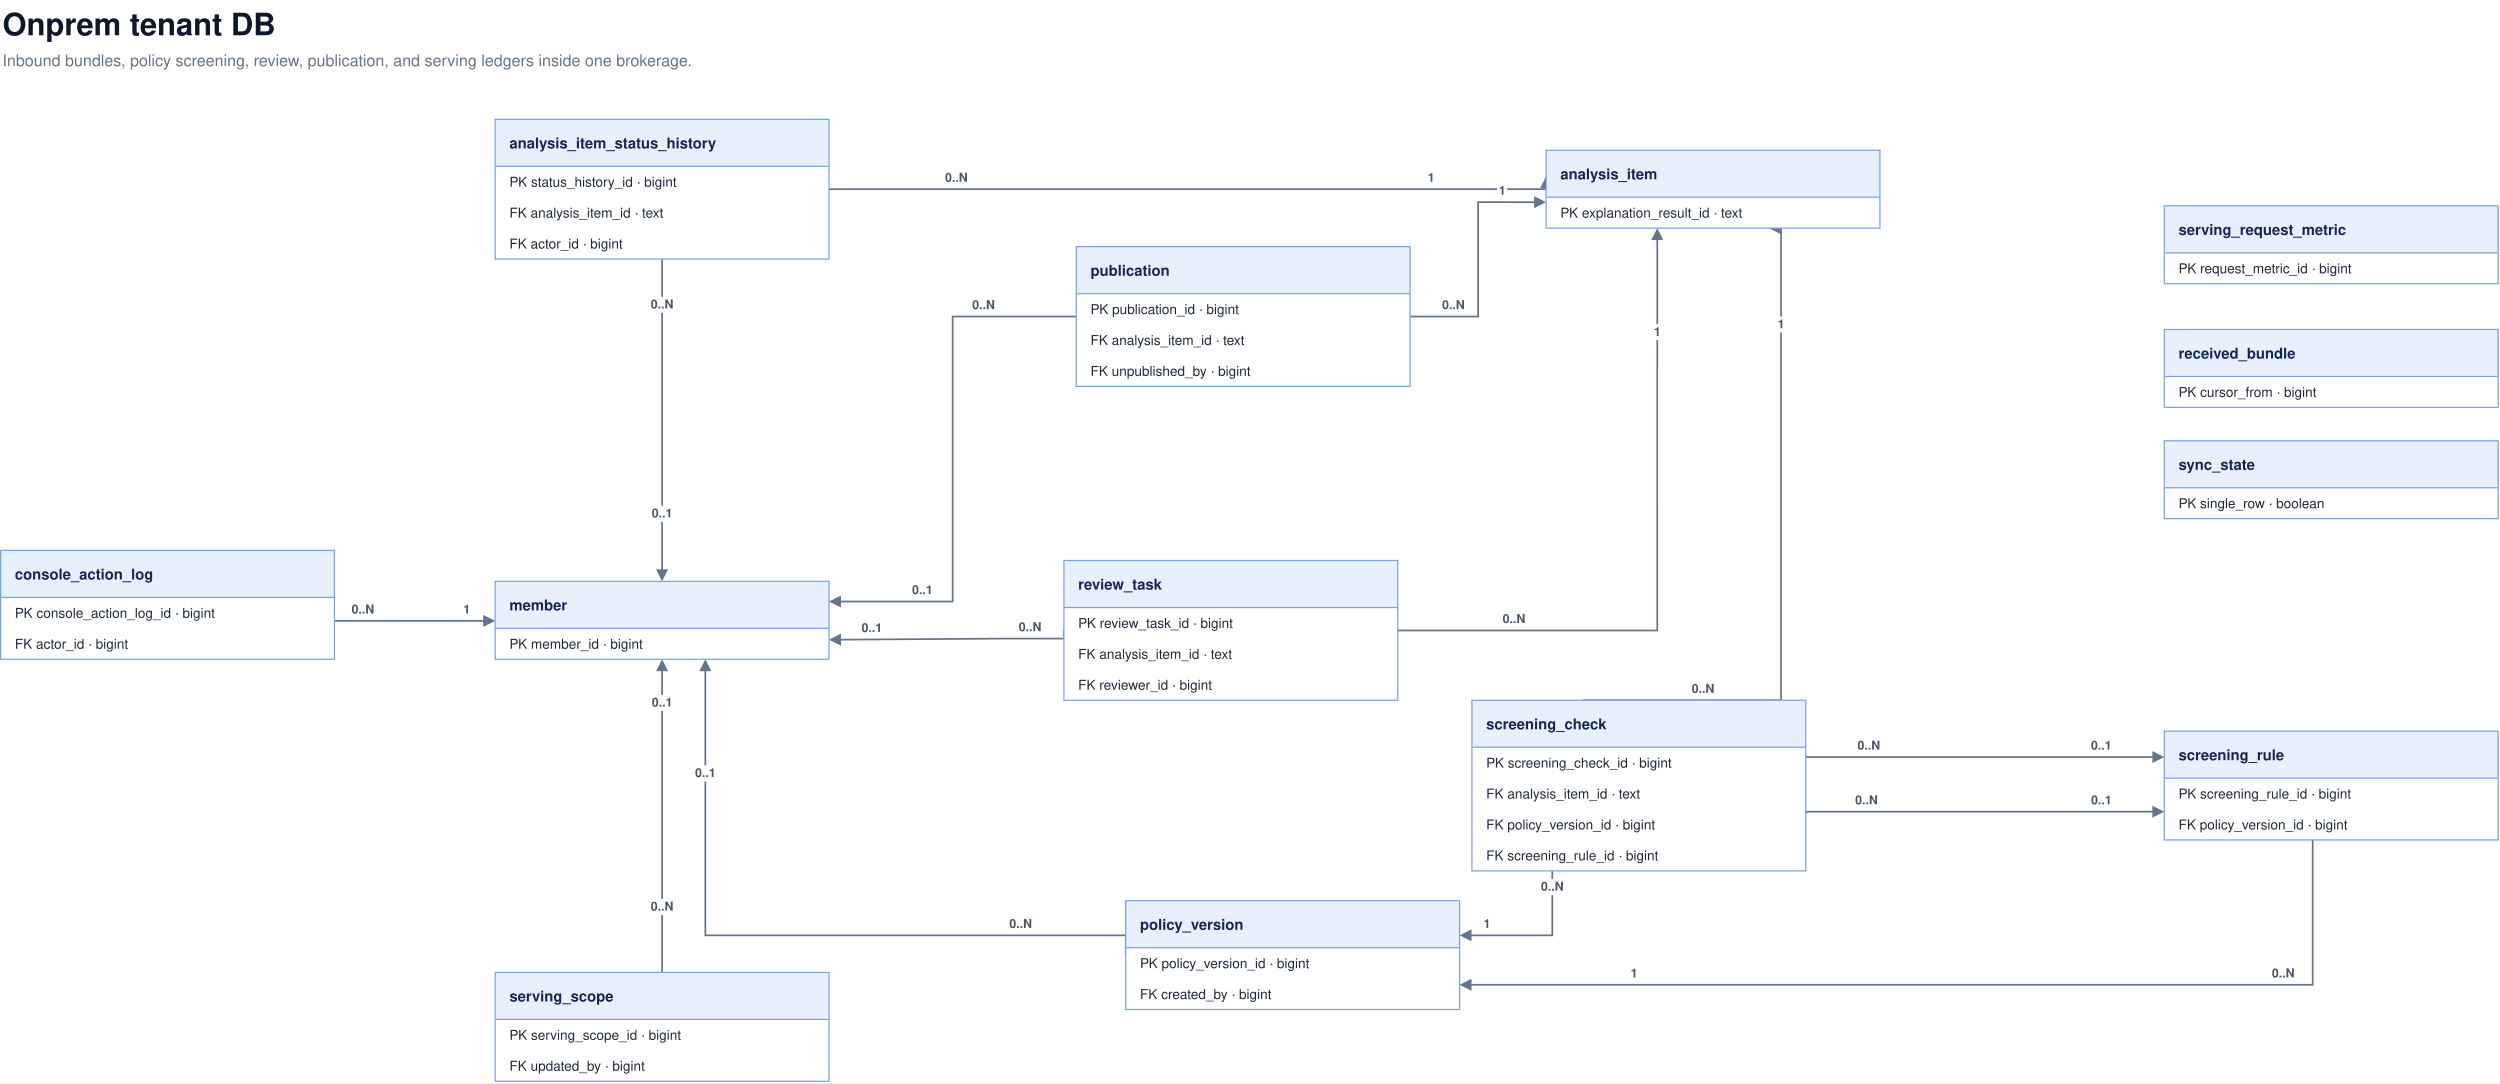
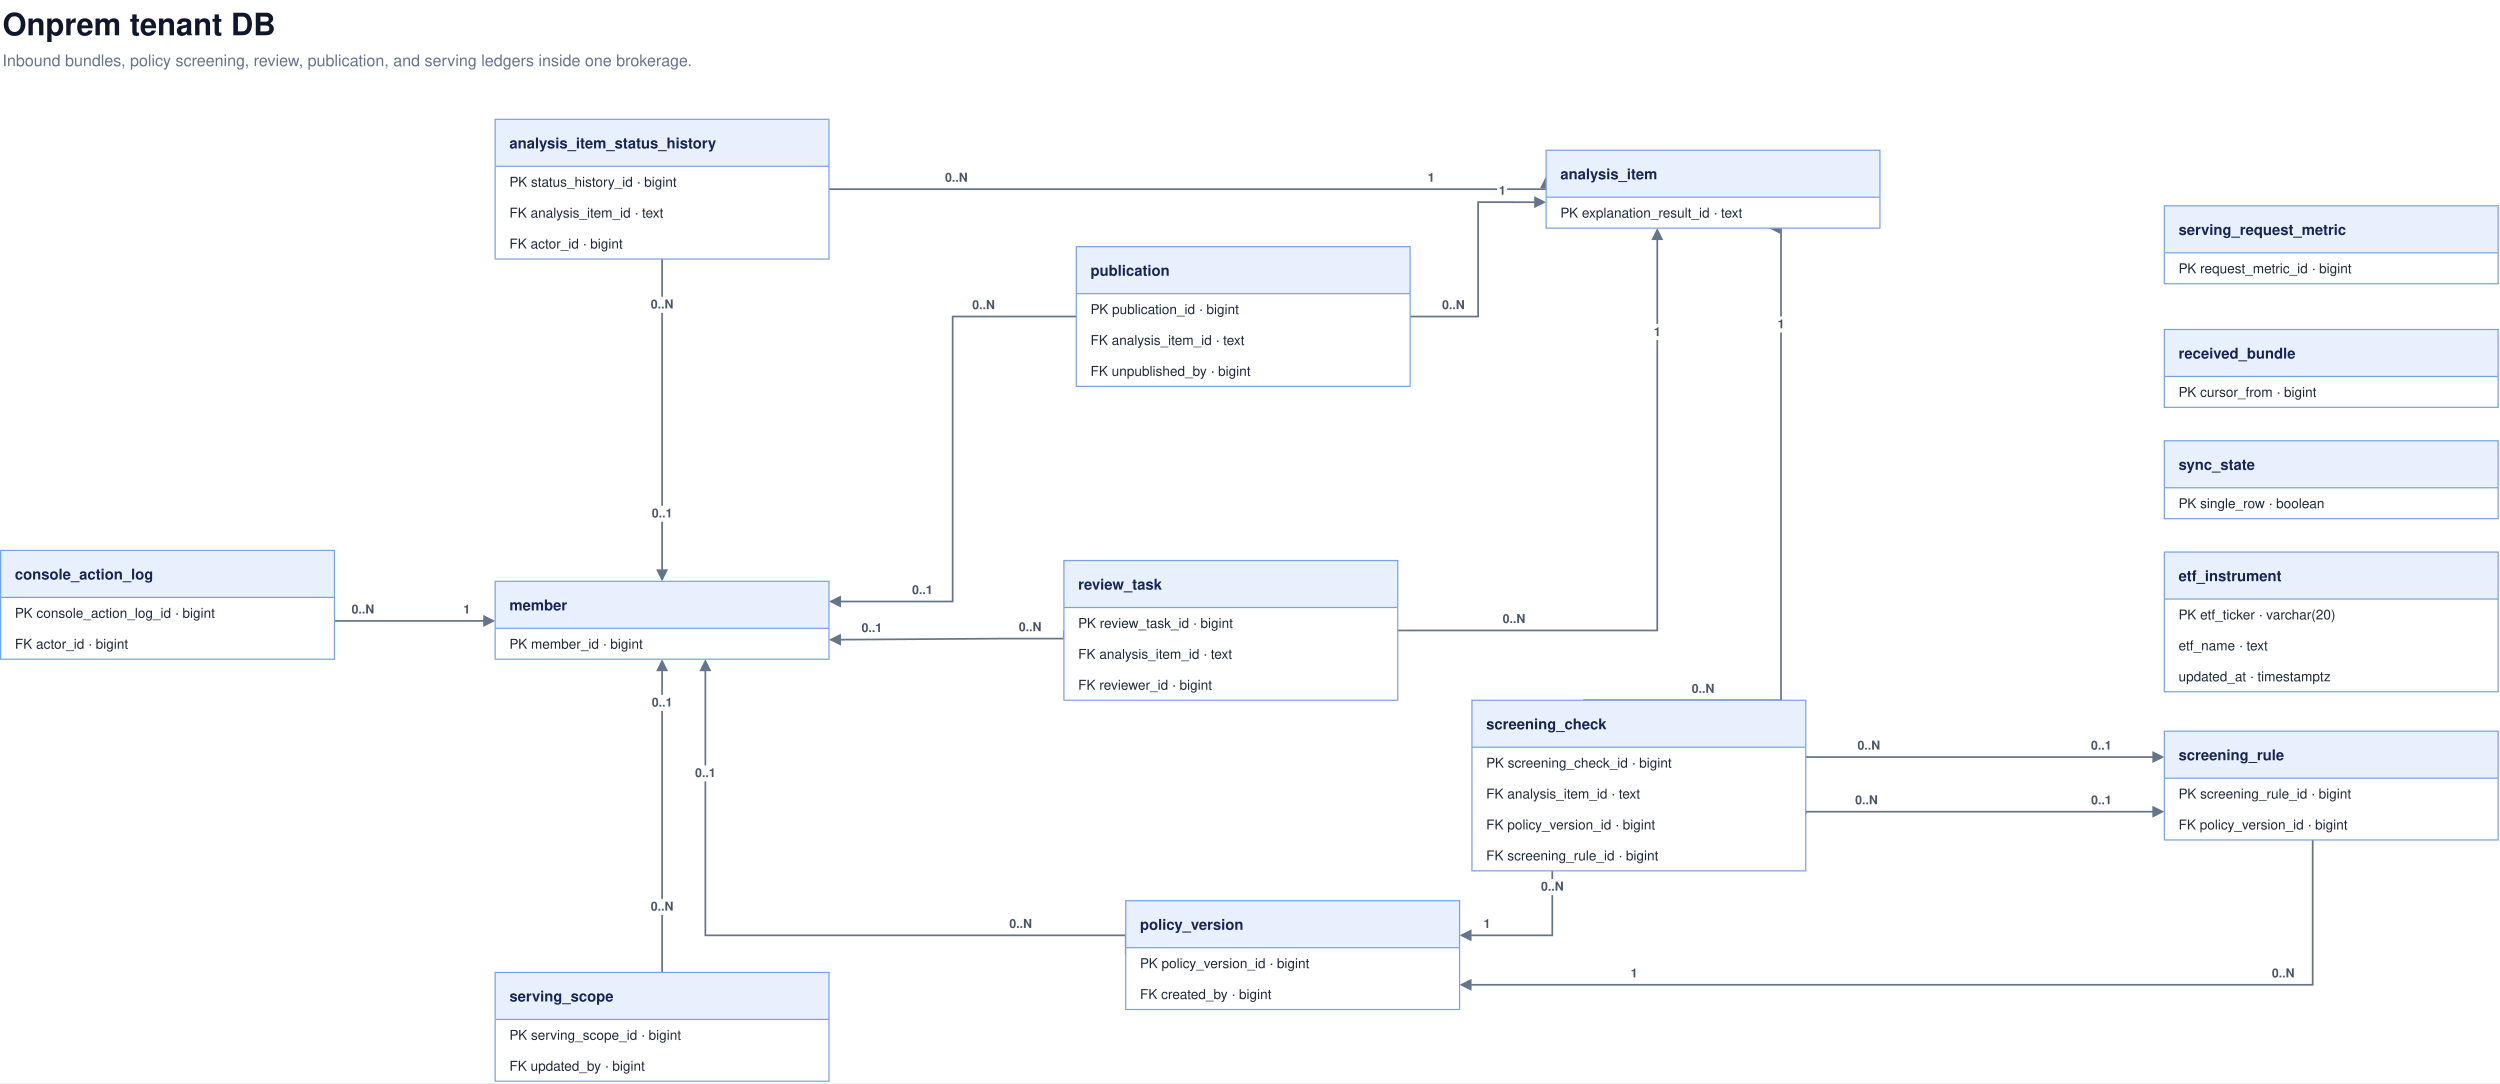
<svg xmlns="http://www.w3.org/2000/svg" style="background-color: #ffffff; color-scheme: light;" version="1.1" width="2022px" height="876px" viewBox="0 0 2022 876">
  <rect width="100%" height="100%" fill="#ffffff" />
  <defs />
  <g>
    <g data-cell-id="0">
      <g data-cell-id="1">
        <g data-cell-id="heading-title">
-           <g transform="translate(0.5,0.5)">
+           <g>
            <rect x="0" y="0" width="900" height="34" fill="none" stroke="none" pointer-events="all" />
          </g>
          <g>
            <g fill="#0f172a" font-family="Helvetica" font-weight="bold" text-anchor="start" font-size="25px" style="fill: rgb(15, 23, 42);">
              <text x="2" y="28.5">Onprem tenant DB</text>
            </g>
          </g>
        </g>
        <g data-cell-id="heading-subtitle">
-           <g transform="translate(0.5,0.5)">
+           <g>
            <rect x="0" y="38" width="900" height="20" fill="none" stroke="none" pointer-events="all" />
          </g>
          <g>
            <g fill="#64748b" font-family="Helvetica" text-anchor="start" font-size="13px" style="fill: rgb(100, 116, 139);">
              <text x="2" y="53.5">Inbound bundles, policy screening, review, publication, and serving ledgers inside one brokerage.</text>
            </g>
          </g>
        </g>
        <g data-cell-id="relation-1">
          <g transform="translate(0.5,0.5)">
            <path d="M 535 209 L 535 460.7" fill="none" stroke="#64748b" stroke-width="1.4" stroke-miterlimit="10" pointer-events="stroke" style="stroke: rgb(100, 116, 139);" />
            <path d="M 535 468.1 L 531.3 460.7 L 538.7 460.7 Z" fill="#64748b" stroke="#64748b" stroke-width="1.4" stroke-miterlimit="10" pointer-events="all" style="fill: rgb(100, 116, 139); stroke: rgb(100, 116, 139);" />
          </g>
          <g data-cell-id="relation-1-child">
            <g>
              <g fill="#475569" font-family="Helvetica" font-weight="bold" text-anchor="middle" font-size="10px" style="fill: rgb(71, 85, 105);">
                <rect fill="#ffffff" stroke="none" x="526" y="240" width="20" height="13" stroke-width="0" style="fill: rgb(255, 255, 255);" />
                <text x="535.5" y="249.5">0..N</text>
              </g>
            </g>
          </g>
          <g data-cell-id="relation-1-parent">
            <g>
              <g fill="#475569" font-family="Helvetica" font-weight="bold" text-anchor="middle" font-size="10px" style="fill: rgb(71, 85, 105);">
                <rect fill="#ffffff" stroke="none" x="527" y="409" width="19" height="13" stroke-width="0" style="fill: rgb(255, 255, 255);" />
                <text x="535.5" y="418.5">0..1</text>
              </g>
            </g>
          </g>
        </g>
        <g data-cell-id="relation-2">
          <g transform="translate(0.5,0.5)">
            <path d="M 670 152.5 L 1250 152.5 L 1250 150.94" fill="none" stroke="#64748b" stroke-width="1.4" stroke-miterlimit="10" pointer-events="stroke" style="stroke: rgb(100, 116, 139);" />
            <path d="M 1250 143.54 L 1253.7 150.94 L 1246.3 150.94 Z" fill="#64748b" stroke="#64748b" stroke-width="1.4" stroke-miterlimit="10" pointer-events="all" style="fill: rgb(100, 116, 139); stroke: rgb(100, 116, 139);" />
          </g>
          <g data-cell-id="relation-2-child">
            <g>
              <g fill="#475569" font-family="Helvetica" font-weight="bold" text-anchor="middle" font-size="10px" style="fill: rgb(71, 85, 105);">
                <rect fill="#ffffff" stroke="none" x="764" y="138" width="20" height="13" stroke-width="0" style="fill: rgb(255, 255, 255);" />
                <text x="773.5" y="147">0..N</text>
              </g>
            </g>
          </g>
          <g data-cell-id="relation-2-parent">
            <g>
              <g fill="#475569" font-family="Helvetica" font-weight="bold" text-anchor="middle" font-size="10px" style="fill: rgb(71, 85, 105);">
                <rect fill="#ffffff" stroke="none" x="1154" y="138" width="8" height="13" stroke-width="0" style="fill: rgb(255, 255, 255);" />
                <text x="1157.5" y="147">1</text>
              </g>
            </g>
          </g>
        </g>
        <g data-cell-id="relation-3">
          <g transform="translate(0.5,0.5)">
            <path d="M 270 501.7 L 300 501.7 L 391.03 501.7" fill="none" stroke="#64748b" stroke-width="1.4" stroke-miterlimit="10" pointer-events="stroke" style="stroke: rgb(100, 116, 139);" />
            <path d="M 398.43 501.7 L 391.03 505.4 L 391.03 498 Z" fill="#64748b" stroke="#64748b" stroke-width="1.4" stroke-miterlimit="10" pointer-events="all" style="fill: rgb(100, 116, 139); stroke: rgb(100, 116, 139);" />
          </g>
          <g data-cell-id="relation-3-child">
            <g>
              <g fill="#475569" font-family="Helvetica" font-weight="bold" text-anchor="middle" font-size="10px" style="fill: rgb(71, 85, 105);">
                <rect fill="#ffffff" stroke="none" x="284" y="487" width="20" height="13" stroke-width="0" style="fill: rgb(255, 255, 255);" />
                <text x="293.5" y="496.2">0..N</text>
              </g>
            </g>
          </g>
          <g data-cell-id="relation-3-parent">
            <g>
              <g fill="#475569" font-family="Helvetica" font-weight="bold" text-anchor="middle" font-size="10px" style="fill: rgb(71, 85, 105);">
                <rect fill="#ffffff" stroke="none" x="374" y="487" width="8" height="13" stroke-width="0" style="fill: rgb(255, 255, 255);" />
                <text x="377.5" y="496.2">1</text>
              </g>
            </g>
          </g>
        </g>
        <g data-cell-id="relation-4">
          <g transform="translate(0.5,0.5)">
            <path d="M 910 772 L 910 756 L 570 756 L 570 541.64" fill="none" stroke="#64748b" stroke-width="1.4" stroke-miterlimit="10" pointer-events="stroke" style="stroke: rgb(100, 116, 139);" />
            <path d="M 570 534.24 L 573.7 541.64 L 566.3 541.64 Z" fill="#64748b" stroke="#64748b" stroke-width="1.4" stroke-miterlimit="10" pointer-events="all" style="fill: rgb(100, 116, 139); stroke: rgb(100, 116, 139);" />
          </g>
          <g data-cell-id="relation-4-child">
            <g>
              <g fill="#475569" font-family="Helvetica" font-weight="bold" text-anchor="middle" font-size="10px" style="fill: rgb(71, 85, 105);">
                <rect fill="#ffffff" stroke="none" x="816" y="741" width="20" height="13" stroke-width="0" style="fill: rgb(255, 255, 255);" />
                <text x="825.5" y="750.5">0..N</text>
              </g>
            </g>
          </g>
          <g data-cell-id="relation-4-parent">
            <g>
              <g fill="#475569" font-family="Helvetica" font-weight="bold" text-anchor="middle" font-size="10px" style="fill: rgb(71, 85, 105);">
                <rect fill="#ffffff" stroke="none" x="562" y="619" width="19" height="13" stroke-width="0" style="fill: rgb(255, 255, 255);" />
                <text x="570.5" y="628.5">0..1</text>
              </g>
            </g>
          </g>
        </g>
        <g data-cell-id="relation-5">
          <g transform="translate(0.5,0.5)">
            <path d="M 1140 255.5 L 1195 255.5 L 1195 163 L 1241.03 163.02" fill="none" stroke="#64748b" stroke-width="1.4" stroke-miterlimit="10" pointer-events="stroke" style="stroke: rgb(100, 116, 139);" />
            <path d="M 1248.43 163.02 L 1241.03 166.72 L 1241.04 159.32 Z" fill="#64748b" stroke="#64748b" stroke-width="1.4" stroke-miterlimit="10" pointer-events="all" style="fill: rgb(100, 116, 139); stroke: rgb(100, 116, 139);" />
          </g>
          <g data-cell-id="relation-5-child">
            <g>
              <g fill="#475569" font-family="Helvetica" font-weight="bold" text-anchor="middle" font-size="10px" style="fill: rgb(71, 85, 105);">
                <rect fill="#ffffff" stroke="none" x="1166" y="241" width="20" height="13" stroke-width="0" style="fill: rgb(255, 255, 255);" />
                <text x="1175.5" y="250">0..N</text>
              </g>
            </g>
          </g>
          <g data-cell-id="relation-5-parent">
            <g>
              <g fill="#475569" font-family="Helvetica" font-weight="bold" text-anchor="middle" font-size="10px" style="fill: rgb(71, 85, 105);">
                <rect fill="#ffffff" stroke="none" x="1211" y="148" width="8" height="13" stroke-width="0" style="fill: rgb(255, 255, 255);" />
                <text x="1215" y="157.51">1</text>
              </g>
            </g>
          </g>
        </g>
        <g data-cell-id="relation-6">
          <g transform="translate(0.5,0.5)">
            <path d="M 870 255.5 L 770 255.5 L 770 486 L 678.97 486" fill="none" stroke="#64748b" stroke-width="1.4" stroke-miterlimit="10" pointer-events="stroke" style="stroke: rgb(100, 116, 139);" />
            <path d="M 671.57 486 L 678.97 482.3 L 678.97 489.7 Z" fill="#64748b" stroke="#64748b" stroke-width="1.4" stroke-miterlimit="10" pointer-events="all" style="fill: rgb(100, 116, 139); stroke: rgb(100, 116, 139);" />
          </g>
          <g data-cell-id="relation-6-child">
            <g>
              <g fill="#475569" font-family="Helvetica" font-weight="bold" text-anchor="middle" font-size="10px" style="fill: rgb(71, 85, 105);">
                <rect fill="#ffffff" stroke="none" x="786" y="241" width="20" height="13" stroke-width="0" style="fill: rgb(255, 255, 255);" />
                <text x="795.5" y="250">0..N</text>
              </g>
            </g>
          </g>
          <g data-cell-id="relation-6-parent">
            <g>
              <g fill="#475569" font-family="Helvetica" font-weight="bold" text-anchor="middle" font-size="10px" style="fill: rgb(71, 85, 105);">
                <rect fill="#ffffff" stroke="none" x="737" y="471" width="19" height="13" stroke-width="0" style="fill: rgb(255, 255, 255);" />
                <text x="746" y="480.5">0..1</text>
              </g>
            </g>
          </g>
        </g>
        <g data-cell-id="relation-7">
          <g transform="translate(0.5,0.5)">
            <path d="M 1130 509.4 L 1339.9 509.4 L 1339.91 192.97" fill="none" stroke="#64748b" stroke-width="1.4" stroke-miterlimit="10" pointer-events="stroke" style="stroke: rgb(100, 116, 139);" />
            <path d="M 1339.91 185.57 L 1343.61 192.97 L 1336.21 192.97 Z" fill="#64748b" stroke="#64748b" stroke-width="1.4" stroke-miterlimit="10" pointer-events="all" style="fill: rgb(100, 116, 139); stroke: rgb(100, 116, 139);" />
          </g>
          <g data-cell-id="relation-7-child">
            <g>
              <g fill="#475569" font-family="Helvetica" font-weight="bold" text-anchor="middle" font-size="10px" style="fill: rgb(71, 85, 105);">
                <rect fill="#ffffff" stroke="none" x="1215" y="494" width="20" height="13" stroke-width="0" style="fill: rgb(255, 255, 255);" />
                <text x="1224.5" y="503.9">0..N</text>
              </g>
            </g>
          </g>
          <g data-cell-id="relation-7-parent">
            <g>
              <g fill="#475569" font-family="Helvetica" font-weight="bold" text-anchor="middle" font-size="10px" style="fill: rgb(71, 85, 105);">
                <rect fill="#ffffff" stroke="none" x="1337" y="262" width="8" height="13" stroke-width="0" style="fill: rgb(255, 255, 255);" />
                <text x="1340.41" y="271.8">1</text>
              </g>
            </g>
          </g>
        </g>
        <g data-cell-id="relation-8">
          <g transform="translate(0.5,0.5)">
            <path d="M 860 509.35 L 860 516 L 810 516 L 678.97 516.86" fill="none" stroke="#64748b" stroke-width="1.4" stroke-miterlimit="10" pointer-events="stroke" style="stroke: rgb(100, 116, 139);" />
            <path d="M 671.57 516.91 L 678.94 513.16 L 678.99 520.56 Z" fill="#64748b" stroke="#64748b" stroke-width="1.4" stroke-miterlimit="10" pointer-events="all" style="fill: rgb(100, 116, 139); stroke: rgb(100, 116, 139);" />
          </g>
          <g data-cell-id="relation-8-child">
            <g>
              <g fill="#475569" font-family="Helvetica" font-weight="bold" text-anchor="middle" font-size="10px" style="fill: rgb(71, 85, 105);">
                <rect fill="#ffffff" stroke="none" x="824" y="501" width="20" height="13" stroke-width="0" style="fill: rgb(255, 255, 255);" />
                <text x="833.15" y="510.5">0..N</text>
              </g>
            </g>
          </g>
          <g data-cell-id="relation-8-parent">
            <g>
              <g fill="#475569" font-family="Helvetica" font-weight="bold" text-anchor="middle" font-size="10px" style="fill: rgb(71, 85, 105);">
                <rect fill="#ffffff" stroke="none" x="696" y="502" width="19" height="13" stroke-width="0" style="fill: rgb(255, 255, 255);" />
                <text x="705.15" y="511.19">0..1</text>
              </g>
            </g>
          </g>
        </g>
        <g data-cell-id="relation-9">
          <g transform="translate(0.5,0.5)">
            <path d="M 1460 611.8 L 1680 611.8 L 1741.03 611.8" fill="none" stroke="#64748b" stroke-width="1.4" stroke-miterlimit="10" pointer-events="stroke" style="stroke: rgb(100, 116, 139);" />
            <path d="M 1748.43 611.8 L 1741.03 615.5 L 1741.03 608.1 Z" fill="#64748b" stroke="#64748b" stroke-width="1.4" stroke-miterlimit="10" pointer-events="all" style="fill: rgb(100, 116, 139); stroke: rgb(100, 116, 139);" />
          </g>
          <g data-cell-id="relation-9-child">
            <g>
              <g fill="#475569" font-family="Helvetica" font-weight="bold" text-anchor="middle" font-size="10px" style="fill: rgb(71, 85, 105);">
                <rect fill="#ffffff" stroke="none" x="1502" y="597" width="20" height="13" stroke-width="0" style="fill: rgb(255, 255, 255);" />
                <text x="1511.5" y="606.3">0..N</text>
              </g>
            </g>
          </g>
          <g data-cell-id="relation-9-parent">
            <g>
              <g fill="#475569" font-family="Helvetica" font-weight="bold" text-anchor="middle" font-size="10px" style="fill: rgb(71, 85, 105);">
                <rect fill="#ffffff" stroke="none" x="1690" y="597" width="19" height="13" stroke-width="0" style="fill: rgb(255, 255, 255);" />
                <text x="1699.5" y="606.3">0..1</text>
              </g>
            </g>
          </g>
        </g>
        <g data-cell-id="relation-10">
          <g transform="translate(0.5,0.5)">
            <path d="M 1279.91 565.85 L 1440 565.9 L 1440 184 L 1439.06 184" fill="none" stroke="#64748b" stroke-width="1.4" stroke-miterlimit="10" pointer-events="stroke" style="stroke: rgb(100, 116, 139);" />
            <path d="M 1431.66 184 L 1439.06 180.3 L 1439.06 187.7 Z" fill="#64748b" stroke="#64748b" stroke-width="1.4" stroke-miterlimit="10" pointer-events="all" style="fill: rgb(100, 116, 139); stroke: rgb(100, 116, 139);" />
          </g>
          <g data-cell-id="relation-10-child">
            <g>
              <g fill="#475569" font-family="Helvetica" font-weight="bold" text-anchor="middle" font-size="10px" style="fill: rgb(71, 85, 105);">
                <rect fill="#ffffff" stroke="none" x="1368" y="551" width="20" height="13" stroke-width="0" style="fill: rgb(255, 255, 255);" />
                <text x="1377.41" y="560.38">0..N</text>
              </g>
            </g>
          </g>
          <g data-cell-id="relation-10-parent">
            <g>
              <g fill="#475569" font-family="Helvetica" font-weight="bold" text-anchor="middle" font-size="10px" style="fill: rgb(71, 85, 105);">
                <rect fill="#ffffff" stroke="none" x="1437" y="256" width="8" height="13" stroke-width="0" style="fill: rgb(255, 255, 255);" />
                <text x="1440.5" y="265.49">1</text>
              </g>
            </g>
          </g>
        </g>
        <g data-cell-id="relation-11">
          <g transform="translate(0.5,0.5)">
            <path d="M 1255 703.85 L 1255 756 L 1188.97 756" fill="none" stroke="#64748b" stroke-width="1.4" stroke-miterlimit="10" pointer-events="stroke" style="stroke: rgb(100, 116, 139);" />
            <path d="M 1181.57 756 L 1188.97 752.3 L 1188.97 759.7 Z" fill="#64748b" stroke="#64748b" stroke-width="1.4" stroke-miterlimit="10" pointer-events="all" style="fill: rgb(100, 116, 139); stroke: rgb(100, 116, 139);" />
          </g>
          <g data-cell-id="relation-11-child">
            <g>
              <g fill="#475569" font-family="Helvetica" font-weight="bold" text-anchor="middle" font-size="10px" style="fill: rgb(71, 85, 105);">
                <rect fill="#ffffff" stroke="none" x="1246" y="711" width="20" height="13" stroke-width="0" style="fill: rgb(255, 255, 255);" />
                <text x="1255.5" y="720.35">0..N</text>
              </g>
            </g>
          </g>
          <g data-cell-id="relation-11-parent">
            <g>
              <g fill="#475569" font-family="Helvetica" font-weight="bold" text-anchor="middle" font-size="10px" style="fill: rgb(71, 85, 105);">
                <rect fill="#ffffff" stroke="none" x="1199" y="741" width="8" height="13" stroke-width="0" style="fill: rgb(255, 255, 255);" />
                <text x="1202.65" y="750.5">1</text>
              </g>
            </g>
          </g>
        </g>
        <g data-cell-id="relation-12">
          <g transform="translate(0.5,0.5)">
            <path d="M 1460 657.9 L 1460 656 L 1741.03 656" fill="none" stroke="#64748b" stroke-width="1.4" stroke-miterlimit="10" pointer-events="stroke" style="stroke: rgb(100, 116, 139);" />
            <path d="M 1748.43 656 L 1741.03 659.7 L 1741.03 652.3 Z" fill="#64748b" stroke="#64748b" stroke-width="1.4" stroke-miterlimit="10" pointer-events="all" style="fill: rgb(100, 116, 139); stroke: rgb(100, 116, 139);" />
          </g>
          <g data-cell-id="relation-12-child">
            <g>
              <g fill="#475569" font-family="Helvetica" font-weight="bold" text-anchor="middle" font-size="10px" style="fill: rgb(71, 85, 105);">
                <rect fill="#ffffff" stroke="none" x="1500" y="641" width="20" height="13" stroke-width="0" style="fill: rgb(255, 255, 255);" />
                <text x="1509.6" y="650.5">0..N</text>
              </g>
            </g>
          </g>
          <g data-cell-id="relation-12-parent">
            <g>
              <g fill="#475569" font-family="Helvetica" font-weight="bold" text-anchor="middle" font-size="10px" style="fill: rgb(71, 85, 105);">
                <rect fill="#ffffff" stroke="none" x="1691" y="641" width="19" height="13" stroke-width="0" style="fill: rgb(255, 255, 255);" />
                <text x="1699.6" y="650.5">0..1</text>
              </g>
            </g>
          </g>
        </g>
        <g data-cell-id="relation-13">
          <g transform="translate(0.5,0.5)">
            <path d="M 1870 678.85 L 1870 796 L 1188.97 796" fill="none" stroke="#64748b" stroke-width="1.4" stroke-miterlimit="10" pointer-events="stroke" style="stroke: rgb(100, 116, 139);" />
            <path d="M 1181.57 796 L 1188.97 792.3 L 1188.97 799.7 Z" fill="#64748b" stroke="#64748b" stroke-width="1.4" stroke-miterlimit="10" pointer-events="all" style="fill: rgb(100, 116, 139); stroke: rgb(100, 116, 139);" />
          </g>
          <g data-cell-id="relation-13-child">
            <g>
              <g fill="#475569" font-family="Helvetica" font-weight="bold" text-anchor="middle" font-size="10px" style="fill: rgb(71, 85, 105);">
                <rect fill="#ffffff" stroke="none" x="1837" y="781" width="20" height="13" stroke-width="0" style="fill: rgb(255, 255, 255);" />
                <text x="1846.65" y="790.5">0..N</text>
              </g>
            </g>
          </g>
          <g data-cell-id="relation-13-parent">
            <g>
              <g fill="#475569" font-family="Helvetica" font-weight="bold" text-anchor="middle" font-size="10px" style="fill: rgb(71, 85, 105);">
                <rect fill="#ffffff" stroke="none" x="1318" y="781" width="8" height="13" stroke-width="0" style="fill: rgb(255, 255, 255);" />
                <text x="1321.65" y="790.5">1</text>
              </g>
            </g>
          </g>
        </g>
        <g data-cell-id="relation-14">
          <g transform="translate(0.5,0.5)">
            <path d="M 535 786 L 535 541.64" fill="none" stroke="#64748b" stroke-width="1.4" stroke-miterlimit="10" pointer-events="stroke" style="stroke: rgb(100, 116, 139);" />
            <path d="M 535 534.24 L 538.7 541.64 L 531.3 541.64 Z" fill="#64748b" stroke="#64748b" stroke-width="1.4" stroke-miterlimit="10" pointer-events="all" style="fill: rgb(100, 116, 139); stroke: rgb(100, 116, 139);" />
          </g>
          <g data-cell-id="relation-14-child">
            <g>
              <g fill="#475569" font-family="Helvetica" font-weight="bold" text-anchor="middle" font-size="10px" style="fill: rgb(71, 85, 105);">
                <rect fill="#ffffff" stroke="none" x="526" y="727" width="20" height="13" stroke-width="0" style="fill: rgb(255, 255, 255);" />
                <text x="535.5" y="736.5">0..N</text>
              </g>
            </g>
          </g>
          <g data-cell-id="relation-14-parent">
            <g>
              <g fill="#475569" font-family="Helvetica" font-weight="bold" text-anchor="middle" font-size="10px" style="fill: rgb(71, 85, 105);">
                <rect fill="#ffffff" stroke="none" x="527" y="562" width="19" height="13" stroke-width="0" style="fill: rgb(255, 255, 255);" />
                <text x="535.5" y="571.5">0..1</text>
              </g>
            </g>
          </g>
        </g>
        <g data-cell-id="table-1">
          <g transform="translate(0.5,0.5)">
            <path d="M 1250 159 L 1250 121 L 1520 121 L 1520 159" fill="#e8f0fe" stroke="#7aa2e3" stroke-miterlimit="10" pointer-events="all" style="fill: rgb(232, 240, 254); stroke: rgb(122, 162, 227);" />
            <path d="M 1250 159 L 1250 184 L 1520 184 L 1520 159" fill="#ffffff" stroke="#7aa2e3" stroke-miterlimit="10" pointer-events="all" style="fill: rgb(255, 255, 255); stroke: rgb(122, 162, 227);" />
            <path d="M 1250 159 L 1520 159" fill="none" stroke="#7aa2e3" stroke-miterlimit="10" pointer-events="all" style="stroke: rgb(122, 162, 227);" />
          </g>
          <g>
            <g fill="#172554" font-family="Helvetica" font-weight="bold" text-anchor="start" font-size="12px" style="fill: rgb(23, 37, 84);">
              <text x="1262" y="145">analysis_item</text>
            </g>
          </g>
          <g data-cell-id="table-1-row-0">
-             <g transform="translate(0.5,0.5)">
+             <g>
              <rect x="1250" y="159" width="270" height="25" fill="none" stroke="none" pointer-events="all" />
            </g>
            <g>
              <g fill="#1e293b" font-family="Helvetica" text-anchor="start" font-size="11px" style="fill: rgb(30, 41, 59);">
                <text x="1262" y="176">PK  explanation_result_id  ·  text</text>
              </g>
            </g>
          </g>
        </g>
        <g data-cell-id="table-2">
          <g transform="translate(0.5,0.5)">
            <path d="M 400 134 L 400 96 L 670 96 L 670 134" fill="#e8f0fe" stroke="#7aa2e3" stroke-miterlimit="10" pointer-events="all" style="fill: rgb(232, 240, 254); stroke: rgb(122, 162, 227);" />
            <path d="M 400 134 L 400 209 L 670 209 L 670 134" fill="#ffffff" stroke="#7aa2e3" stroke-miterlimit="10" pointer-events="all" style="fill: rgb(255, 255, 255); stroke: rgb(122, 162, 227);" />
            <path d="M 400 134 L 670 134" fill="none" stroke="#7aa2e3" stroke-miterlimit="10" pointer-events="all" style="stroke: rgb(122, 162, 227);" />
          </g>
          <g>
            <g fill="#172554" font-family="Helvetica" font-weight="bold" text-anchor="start" font-size="12px" style="fill: rgb(23, 37, 84);">
              <text x="412" y="120">analysis_item_status_history</text>
            </g>
          </g>
          <g data-cell-id="table-2-row-0">
-             <g transform="translate(0.5,0.5)">
+             <g>
              <rect x="400" y="134" width="270" height="25" fill="none" stroke="none" pointer-events="all" />
            </g>
            <g>
              <g fill="#1e293b" font-family="Helvetica" text-anchor="start" font-size="11px" style="fill: rgb(30, 41, 59);">
                <text x="412" y="151">PK  status_history_id  ·  bigint</text>
              </g>
            </g>
          </g>
          <g data-cell-id="table-2-row-1">
-             <g transform="translate(0.5,0.5)">
+             <g>
              <rect x="400" y="159" width="270" height="25" fill="none" stroke="none" pointer-events="all" />
            </g>
            <g>
              <g fill="#1e293b" font-family="Helvetica" text-anchor="start" font-size="11px" style="fill: rgb(30, 41, 59);">
                <text x="412" y="176">FK  analysis_item_id  ·  text</text>
              </g>
            </g>
          </g>
          <g data-cell-id="table-2-row-2">
-             <g transform="translate(0.5,0.5)">
+             <g>
              <rect x="400" y="184" width="270" height="25" fill="none" stroke="none" pointer-events="all" />
            </g>
            <g>
              <g fill="#1e293b" font-family="Helvetica" text-anchor="start" font-size="11px" style="fill: rgb(30, 41, 59);">
                <text x="412" y="201">FK  actor_id  ·  bigint</text>
              </g>
            </g>
          </g>
        </g>
        <g data-cell-id="table-3">
          <g transform="translate(0.5,0.5)">
            <path d="M 0 482.67 L 0 444.67 L 270 444.67 L 270 482.67" fill="#e8f0fe" stroke="#7aa2e3" stroke-miterlimit="10" pointer-events="all" style="fill: rgb(232, 240, 254); stroke: rgb(122, 162, 227);" />
            <path d="M 0 482.67 L 0 532.67 L 270 532.67 L 270 482.67" fill="#ffffff" stroke="#7aa2e3" stroke-miterlimit="10" pointer-events="all" style="fill: rgb(255, 255, 255); stroke: rgb(122, 162, 227);" />
            <path d="M 0 482.67 L 270 482.67" fill="none" stroke="#7aa2e3" stroke-miterlimit="10" pointer-events="all" style="stroke: rgb(122, 162, 227);" />
          </g>
          <g>
            <g fill="#172554" font-family="Helvetica" font-weight="bold" text-anchor="start" font-size="12px" style="fill: rgb(23, 37, 84);">
              <text x="12" y="468.67">console_action_log</text>
            </g>
          </g>
          <g data-cell-id="table-3-row-0">
-             <g transform="translate(0.5,0.5)">
+             <g>
              <rect x="0" y="482.67" width="270" height="25" fill="none" stroke="none" pointer-events="all" />
            </g>
            <g>
              <g fill="#1e293b" font-family="Helvetica" text-anchor="start" font-size="11px" style="fill: rgb(30, 41, 59);">
                <text x="12" y="499.67">PK  console_action_log_id  ·  bigint</text>
              </g>
            </g>
          </g>
          <g data-cell-id="table-3-row-1">
-             <g transform="translate(0.5,0.5)">
+             <g>
              <rect x="0" y="507.67" width="270" height="25" fill="none" stroke="none" pointer-events="all" />
            </g>
            <g>
              <g fill="#1e293b" font-family="Helvetica" text-anchor="start" font-size="11px" style="fill: rgb(30, 41, 59);">
                <text x="12" y="524.67">FK  actor_id  ·  bigint</text>
              </g>
            </g>
          </g>
        </g>
        <g data-cell-id="table-4">
          <g transform="translate(0.5,0.5)">
            <path d="M 400 507.67 L 400 469.67 L 670 469.67 L 670 507.67" fill="#e8f0fe" stroke="#7aa2e3" stroke-miterlimit="10" pointer-events="all" style="fill: rgb(232, 240, 254); stroke: rgb(122, 162, 227);" />
            <path d="M 400 507.67 L 400 532.67 L 670 532.67 L 670 507.67" fill="#ffffff" stroke="#7aa2e3" stroke-miterlimit="10" pointer-events="all" style="fill: rgb(255, 255, 255); stroke: rgb(122, 162, 227);" />
            <path d="M 400 507.67 L 670 507.67" fill="none" stroke="#7aa2e3" stroke-miterlimit="10" pointer-events="all" style="stroke: rgb(122, 162, 227);" />
          </g>
          <g>
            <g fill="#172554" font-family="Helvetica" font-weight="bold" text-anchor="start" font-size="12px" style="fill: rgb(23, 37, 84);">
              <text x="412" y="493.67">member</text>
            </g>
          </g>
          <g data-cell-id="table-4-row-0">
-             <g transform="translate(0.5,0.5)">
+             <g>
              <rect x="400" y="507.67" width="270" height="25" fill="none" stroke="none" pointer-events="all" />
            </g>
            <g>
              <g fill="#1e293b" font-family="Helvetica" text-anchor="start" font-size="11px" style="fill: rgb(30, 41, 59);">
                <text x="412" y="524.67">PK  member_id  ·  bigint</text>
              </g>
            </g>
          </g>
        </g>
        <g data-cell-id="table-5">
          <g transform="translate(0.5,0.5)">
            <path d="M 910 766 L 910 728 L 1180 728 L 1180 766" fill="#e8f0fe" stroke="#7aa2e3" stroke-miterlimit="10" pointer-events="all" style="fill: rgb(232, 240, 254); stroke: rgb(122, 162, 227);" />
            <path d="M 910 766 L 910 816 L 1180 816 L 1180 766" fill="#ffffff" stroke="#7aa2e3" stroke-miterlimit="10" pointer-events="all" style="fill: rgb(255, 255, 255); stroke: rgb(122, 162, 227);" />
            <path d="M 910 766 L 1180 766" fill="none" stroke="#7aa2e3" stroke-miterlimit="10" pointer-events="all" style="stroke: rgb(122, 162, 227);" />
          </g>
          <g>
            <g fill="#172554" font-family="Helvetica" font-weight="bold" text-anchor="start" font-size="12px" style="fill: rgb(23, 37, 84);">
              <text x="922" y="752">policy_version</text>
            </g>
          </g>
          <g data-cell-id="table-5-row-0">
-             <g transform="translate(0.5,0.5)">
+             <g>
              <rect x="910" y="766" width="270" height="25" fill="none" stroke="none" pointer-events="all" />
            </g>
            <g>
              <g fill="#1e293b" font-family="Helvetica" text-anchor="start" font-size="11px" style="fill: rgb(30, 41, 59);">
                <text x="922" y="783">PK  policy_version_id  ·  bigint</text>
              </g>
            </g>
          </g>
          <g data-cell-id="table-5-row-1">
-             <g transform="translate(0.5,0.5)">
+             <g>
              <rect x="910" y="791" width="270" height="25" fill="none" stroke="none" pointer-events="all" />
            </g>
            <g>
              <g fill="#1e293b" font-family="Helvetica" text-anchor="start" font-size="11px" style="fill: rgb(30, 41, 59);">
                <text x="922" y="808">FK  created_by  ·  bigint</text>
              </g>
            </g>
          </g>
        </g>
        <g data-cell-id="table-6">
          <g transform="translate(0.5,0.5)">
            <path d="M 870 237 L 870 199 L 1140 199 L 1140 237" fill="#e8f0fe" stroke="#7aa2e3" stroke-miterlimit="10" pointer-events="all" style="fill: rgb(232, 240, 254); stroke: rgb(122, 162, 227);" />
            <path d="M 870 237 L 870 312 L 1140 312 L 1140 237" fill="#ffffff" stroke="#7aa2e3" stroke-miterlimit="10" pointer-events="all" style="fill: rgb(255, 255, 255); stroke: rgb(122, 162, 227);" />
            <path d="M 870 237 L 1140 237" fill="none" stroke="#7aa2e3" stroke-miterlimit="10" pointer-events="all" style="stroke: rgb(122, 162, 227);" />
          </g>
          <g>
            <g fill="#172554" font-family="Helvetica" font-weight="bold" text-anchor="start" font-size="12px" style="fill: rgb(23, 37, 84);">
              <text x="882" y="223">publication</text>
            </g>
          </g>
          <g data-cell-id="table-6-row-0">
-             <g transform="translate(0.5,0.5)">
+             <g>
              <rect x="870" y="237" width="270" height="25" fill="none" stroke="none" pointer-events="all" />
            </g>
            <g>
              <g fill="#1e293b" font-family="Helvetica" text-anchor="start" font-size="11px" style="fill: rgb(30, 41, 59);">
                <text x="882" y="254">PK  publication_id  ·  bigint</text>
              </g>
            </g>
          </g>
          <g data-cell-id="table-6-row-1">
-             <g transform="translate(0.5,0.5)">
+             <g>
              <rect x="870" y="262" width="270" height="25" fill="none" stroke="none" pointer-events="all" />
            </g>
            <g>
              <g fill="#1e293b" font-family="Helvetica" text-anchor="start" font-size="11px" style="fill: rgb(30, 41, 59);">
                <text x="882" y="279">FK  analysis_item_id  ·  text</text>
              </g>
            </g>
          </g>
          <g data-cell-id="table-6-row-2">
-             <g transform="translate(0.5,0.5)">
+             <g>
              <rect x="870" y="287" width="270" height="25" fill="none" stroke="none" pointer-events="all" />
            </g>
            <g>
              <g fill="#1e293b" font-family="Helvetica" text-anchor="start" font-size="11px" style="fill: rgb(30, 41, 59);">
                <text x="882" y="304">FK  unpublished_by  ·  bigint</text>
              </g>
            </g>
          </g>
        </g>
        <g data-cell-id="table-7">
          <g transform="translate(0.5,0.5)">
            <path d="M 1750 304 L 1750 266 L 2020 266 L 2020 304" fill="#e8f0fe" stroke="#7aa2e3" stroke-miterlimit="10" pointer-events="all" style="fill: rgb(232, 240, 254); stroke: rgb(122, 162, 227);" />
            <path d="M 1750 304 L 1750 329 L 2020 329 L 2020 304" fill="#ffffff" stroke="#7aa2e3" stroke-miterlimit="10" pointer-events="all" style="fill: rgb(255, 255, 255); stroke: rgb(122, 162, 227);" />
            <path d="M 1750 304 L 2020 304" fill="none" stroke="#7aa2e3" stroke-miterlimit="10" pointer-events="all" style="stroke: rgb(122, 162, 227);" />
          </g>
          <g>
            <g fill="#172554" font-family="Helvetica" font-weight="bold" text-anchor="start" font-size="12px" style="fill: rgb(23, 37, 84);">
              <text x="1762" y="290">received_bundle</text>
            </g>
          </g>
          <g data-cell-id="table-7-row-0">
-             <g transform="translate(0.5,0.5)">
+             <g>
              <rect x="1750" y="304" width="270" height="25" fill="none" stroke="none" pointer-events="all" />
            </g>
            <g>
              <g fill="#1e293b" font-family="Helvetica" text-anchor="start" font-size="11px" style="fill: rgb(30, 41, 59);">
                <text x="1762" y="321">PK  cursor_from  ·  bigint</text>
              </g>
            </g>
          </g>
        </g>
        <g data-cell-id="table-8">
          <g transform="translate(0.5,0.5)">
            <path d="M 860 490.85 L 860 452.85 L 1130 452.85 L 1130 490.85" fill="#e8f0fe" stroke="#7aa2e3" stroke-miterlimit="10" pointer-events="all" style="fill: rgb(232, 240, 254); stroke: rgb(122, 162, 227);" />
            <path d="M 860 490.85 L 860 565.85 L 1130 565.85 L 1130 490.85" fill="#ffffff" stroke="#7aa2e3" stroke-miterlimit="10" pointer-events="all" style="fill: rgb(255, 255, 255); stroke: rgb(122, 162, 227);" />
            <path d="M 860 490.85 L 1130 490.85" fill="none" stroke="#7aa2e3" stroke-miterlimit="10" pointer-events="all" style="stroke: rgb(122, 162, 227);" />
          </g>
          <g>
            <g fill="#172554" font-family="Helvetica" font-weight="bold" text-anchor="start" font-size="12px" style="fill: rgb(23, 37, 84);">
              <text x="872" y="476.85">review_task</text>
            </g>
          </g>
          <g data-cell-id="table-8-row-0">
-             <g transform="translate(0.5,0.5)">
+             <g>
              <rect x="860" y="490.85" width="270" height="25" fill="none" stroke="none" pointer-events="all" />
            </g>
            <g>
              <g fill="#1e293b" font-family="Helvetica" text-anchor="start" font-size="11px" style="fill: rgb(30, 41, 59);">
                <text x="872" y="507.85">PK  review_task_id  ·  bigint</text>
              </g>
            </g>
          </g>
          <g data-cell-id="table-8-row-1">
-             <g transform="translate(0.5,0.5)">
+             <g>
              <rect x="860" y="515.85" width="270" height="25" fill="none" stroke="none" pointer-events="all" />
            </g>
            <g>
              <g fill="#1e293b" font-family="Helvetica" text-anchor="start" font-size="11px" style="fill: rgb(30, 41, 59);">
                <text x="872" y="532.85">FK  analysis_item_id  ·  text</text>
              </g>
            </g>
          </g>
          <g data-cell-id="table-8-row-2">
-             <g transform="translate(0.5,0.5)">
+             <g>
              <rect x="860" y="540.85" width="270" height="25" fill="none" stroke="none" pointer-events="all" />
            </g>
            <g>
              <g fill="#1e293b" font-family="Helvetica" text-anchor="start" font-size="11px" style="fill: rgb(30, 41, 59);">
                <text x="872" y="557.85">FK  reviewer_id  ·  bigint</text>
              </g>
            </g>
          </g>
        </g>
        <g data-cell-id="table-9">
          <g transform="translate(0.5,0.5)">
            <path d="M 1190 603.85 L 1190 565.85 L 1460 565.85 L 1460 603.85" fill="#e8f0fe" stroke="#7aa2e3" stroke-miterlimit="10" pointer-events="all" style="fill: rgb(232, 240, 254); stroke: rgb(122, 162, 227);" />
            <path d="M 1190 603.85 L 1190 703.85 L 1460 703.85 L 1460 603.85" fill="#ffffff" stroke="#7aa2e3" stroke-miterlimit="10" pointer-events="all" style="fill: rgb(255, 255, 255); stroke: rgb(122, 162, 227);" />
            <path d="M 1190 603.85 L 1460 603.85" fill="none" stroke="#7aa2e3" stroke-miterlimit="10" pointer-events="all" style="stroke: rgb(122, 162, 227);" />
          </g>
          <g>
            <g fill="#172554" font-family="Helvetica" font-weight="bold" text-anchor="start" font-size="12px" style="fill: rgb(23, 37, 84);">
              <text x="1202" y="589.85">screening_check</text>
            </g>
          </g>
          <g data-cell-id="table-9-row-0">
-             <g transform="translate(0.5,0.5)">
+             <g>
              <rect x="1190" y="603.85" width="270" height="25" fill="none" stroke="none" pointer-events="all" />
            </g>
            <g>
              <g fill="#1e293b" font-family="Helvetica" text-anchor="start" font-size="11px" style="fill: rgb(30, 41, 59);">
                <text x="1202" y="620.85">PK  screening_check_id  ·  bigint</text>
              </g>
            </g>
          </g>
          <g data-cell-id="table-9-row-1">
-             <g transform="translate(0.5,0.5)">
+             <g>
              <rect x="1190" y="628.85" width="270" height="25" fill="none" stroke="none" pointer-events="all" />
            </g>
            <g>
              <g fill="#1e293b" font-family="Helvetica" text-anchor="start" font-size="11px" style="fill: rgb(30, 41, 59);">
                <text x="1202" y="645.85">FK  analysis_item_id  ·  text</text>
              </g>
            </g>
          </g>
          <g data-cell-id="table-9-row-2">
-             <g transform="translate(0.5,0.5)">
+             <g>
              <rect x="1190" y="653.85" width="270" height="25" fill="none" stroke="none" pointer-events="all" />
            </g>
            <g>
              <g fill="#1e293b" font-family="Helvetica" text-anchor="start" font-size="11px" style="fill: rgb(30, 41, 59);">
                <text x="1202" y="670.85">FK  policy_version_id  ·  bigint</text>
              </g>
            </g>
          </g>
          <g data-cell-id="table-9-row-3">
-             <g transform="translate(0.5,0.5)">
+             <g>
              <rect x="1190" y="678.85" width="270" height="25" fill="none" stroke="none" pointer-events="all" />
            </g>
            <g>
              <g fill="#1e293b" font-family="Helvetica" text-anchor="start" font-size="11px" style="fill: rgb(30, 41, 59);">
                <text x="1202" y="695.85">FK  screening_rule_id  ·  bigint</text>
              </g>
            </g>
          </g>
        </g>
        <g data-cell-id="table-10">
          <g transform="translate(0.5,0.5)">
            <path d="M 1750 628.85 L 1750 590.85 L 2020 590.85 L 2020 628.85" fill="#e8f0fe" stroke="#7aa2e3" stroke-miterlimit="10" pointer-events="all" style="fill: rgb(232, 240, 254); stroke: rgb(122, 162, 227);" />
            <path d="M 1750 628.85 L 1750 678.85 L 2020 678.85 L 2020 628.85" fill="#ffffff" stroke="#7aa2e3" stroke-miterlimit="10" pointer-events="all" style="fill: rgb(255, 255, 255); stroke: rgb(122, 162, 227);" />
            <path d="M 1750 628.85 L 2020 628.85" fill="none" stroke="#7aa2e3" stroke-miterlimit="10" pointer-events="all" style="stroke: rgb(122, 162, 227);" />
          </g>
          <g>
            <g fill="#172554" font-family="Helvetica" font-weight="bold" text-anchor="start" font-size="12px" style="fill: rgb(23, 37, 84);">
              <text x="1762" y="614.85">screening_rule</text>
            </g>
          </g>
          <g data-cell-id="table-10-row-0">
-             <g transform="translate(0.5,0.5)">
+             <g>
              <rect x="1750" y="628.85" width="270" height="25" fill="none" stroke="none" pointer-events="all" />
            </g>
            <g>
              <g fill="#1e293b" font-family="Helvetica" text-anchor="start" font-size="11px" style="fill: rgb(30, 41, 59);">
                <text x="1762" y="645.85">PK  screening_rule_id  ·  bigint</text>
              </g>
            </g>
          </g>
          <g data-cell-id="table-10-row-1">
-             <g transform="translate(0.5,0.5)">
+             <g>
              <rect x="1750" y="653.85" width="270" height="25" fill="none" stroke="none" pointer-events="all" />
            </g>
            <g>
              <g fill="#1e293b" font-family="Helvetica" text-anchor="start" font-size="11px" style="fill: rgb(30, 41, 59);">
                <text x="1762" y="670.85">FK  policy_version_id  ·  bigint</text>
              </g>
            </g>
          </g>
        </g>
        <g data-cell-id="table-11">
          <g transform="translate(0.5,0.5)">
            <path d="M 1750 204 L 1750 166 L 2020 166 L 2020 204" fill="#e8f0fe" stroke="#7aa2e3" stroke-miterlimit="10" pointer-events="all" style="fill: rgb(232, 240, 254); stroke: rgb(122, 162, 227);" />
            <path d="M 1750 204 L 1750 229 L 2020 229 L 2020 204" fill="#ffffff" stroke="#7aa2e3" stroke-miterlimit="10" pointer-events="all" style="fill: rgb(255, 255, 255); stroke: rgb(122, 162, 227);" />
            <path d="M 1750 204 L 2020 204" fill="none" stroke="#7aa2e3" stroke-miterlimit="10" pointer-events="all" style="stroke: rgb(122, 162, 227);" />
          </g>
          <g>
            <g fill="#172554" font-family="Helvetica" font-weight="bold" text-anchor="start" font-size="12px" style="fill: rgb(23, 37, 84);">
              <text x="1762" y="190">serving_request_metric</text>
            </g>
          </g>
          <g data-cell-id="table-11-row-0">
-             <g transform="translate(0.5,0.5)">
+             <g>
              <rect x="1750" y="204" width="270" height="25" fill="none" stroke="none" pointer-events="all" />
            </g>
            <g>
              <g fill="#1e293b" font-family="Helvetica" text-anchor="start" font-size="11px" style="fill: rgb(30, 41, 59);">
                <text x="1762" y="221">PK  request_metric_id  ·  bigint</text>
              </g>
            </g>
          </g>
        </g>
        <g data-cell-id="table-12">
          <g transform="translate(0.5,0.5)">
            <path d="M 400 824 L 400 786 L 670 786 L 670 824" fill="#e8f0fe" stroke="#7aa2e3" stroke-miterlimit="10" pointer-events="all" style="fill: rgb(232, 240, 254); stroke: rgb(122, 162, 227);" />
            <path d="M 400 824 L 400 874 L 670 874 L 670 824" fill="#ffffff" stroke="#7aa2e3" stroke-miterlimit="10" pointer-events="all" style="fill: rgb(255, 255, 255); stroke: rgb(122, 162, 227);" />
            <path d="M 400 824 L 670 824" fill="none" stroke="#7aa2e3" stroke-miterlimit="10" pointer-events="all" style="stroke: rgb(122, 162, 227);" />
          </g>
          <g>
            <g fill="#172554" font-family="Helvetica" font-weight="bold" text-anchor="start" font-size="12px" style="fill: rgb(23, 37, 84);">
              <text x="412" y="810">serving_scope</text>
            </g>
          </g>
          <g data-cell-id="table-12-row-0">
-             <g transform="translate(0.5,0.5)">
+             <g>
              <rect x="400" y="824" width="270" height="25" fill="none" stroke="none" pointer-events="all" />
            </g>
            <g>
              <g fill="#1e293b" font-family="Helvetica" text-anchor="start" font-size="11px" style="fill: rgb(30, 41, 59);">
                <text x="412" y="841">PK  serving_scope_id  ·  bigint</text>
              </g>
            </g>
          </g>
          <g data-cell-id="table-12-row-1">
-             <g transform="translate(0.5,0.5)">
+             <g>
              <rect x="400" y="849" width="270" height="25" fill="none" stroke="none" pointer-events="all" />
            </g>
            <g>
              <g fill="#1e293b" font-family="Helvetica" text-anchor="start" font-size="11px" style="fill: rgb(30, 41, 59);">
                <text x="412" y="866">FK  updated_by  ·  bigint</text>
              </g>
            </g>
          </g>
        </g>
        <g data-cell-id="table-13">
          <g transform="translate(0.5,0.5)">
            <path d="M 1750 394 L 1750 356 L 2020 356 L 2020 394" fill="#e8f0fe" stroke="#7aa2e3" stroke-miterlimit="10" pointer-events="all" style="fill: rgb(232, 240, 254); stroke: rgb(122, 162, 227);" />
            <path d="M 1750 394 L 1750 419 L 2020 419 L 2020 394" fill="#ffffff" stroke="#7aa2e3" stroke-miterlimit="10" pointer-events="all" style="fill: rgb(255, 255, 255); stroke: rgb(122, 162, 227);" />
            <path d="M 1750 394 L 2020 394" fill="none" stroke="#7aa2e3" stroke-miterlimit="10" pointer-events="all" style="stroke: rgb(122, 162, 227);" />
          </g>
          <g>
            <g fill="#172554" font-family="Helvetica" font-weight="bold" text-anchor="start" font-size="12px" style="fill: rgb(23, 37, 84);">
              <text x="1762" y="380">sync_state</text>
            </g>
          </g>
          <g data-cell-id="table-13-row-0">
-             <g transform="translate(0.5,0.5)">
+             <g>
              <rect x="1750" y="394" width="270" height="25" fill="none" stroke="none" pointer-events="all" />
            </g>
            <g>
              <g fill="#1e293b" font-family="Helvetica" text-anchor="start" font-size="11px" style="fill: rgb(30, 41, 59);">
                <text x="1762" y="411">PK  single_row  ·  boolean</text>
+               </g>
+             </g>
+           </g>
+         </g>
+         <g data-cell-id="table-14">
+           <g transform="translate(0.5,0.5)">
+             <path d="M 1750 484 L 1750 446 L 2020 446 L 2020 484" fill="#e8f0fe" stroke="#7aa2e3" stroke-miterlimit="10" pointer-events="all" style="fill: rgb(232, 240, 254); stroke: rgb(122, 162, 227);" />
+             <path d="M 1750 484 L 1750 559 L 2020 559 L 2020 484" fill="#ffffff" stroke="#7aa2e3" stroke-miterlimit="10" pointer-events="all" style="fill: rgb(255, 255, 255); stroke: rgb(122, 162, 227);" />
+             <path d="M 1750 484 L 2020 484" fill="none" stroke="#7aa2e3" stroke-miterlimit="10" pointer-events="all" style="stroke: rgb(122, 162, 227);" />
+           </g>
+           <g>
+             <g fill="#172554" font-family="Helvetica" font-weight="bold" text-anchor="start" font-size="12px" style="fill: rgb(23, 37, 84);">
+               <text x="1762" y="470">etf_instrument</text>
+             </g>
+           </g>
+           <g data-cell-id="table-14-row-0">
+             <g>
+               <rect x="1750" y="484" width="270" height="25" fill="none" stroke="none" pointer-events="all" />
+             </g>
+             <g>
+               <g fill="#1e293b" font-family="Helvetica" text-anchor="start" font-size="11px" style="fill: rgb(30, 41, 59);">
+                 <text x="1762" y="501">PK  etf_ticker  ·  varchar(20)</text>
+               </g>
+             </g>
+           </g>
+           <g data-cell-id="table-14-row-1">
+             <g>
+               <rect x="1750" y="509" width="270" height="25" fill="none" stroke="none" pointer-events="all" />
+             </g>
+             <g>
+               <g fill="#1e293b" font-family="Helvetica" text-anchor="start" font-size="11px" style="fill: rgb(30, 41, 59);">
+                 <text x="1762" y="526">etf_name  ·  text</text>
+               </g>
+             </g>
+           </g>
+           <g data-cell-id="table-14-row-2">
+             <g>
+               <rect x="1750" y="534" width="270" height="25" fill="none" stroke="none" pointer-events="all" />
+             </g>
+             <g>
+               <g fill="#1e293b" font-family="Helvetica" text-anchor="start" font-size="11px" style="fill: rgb(30, 41, 59);">
+                 <text x="1762" y="551">updated_at  ·  timestamptz</text>
              </g>
            </g>
          </g>
        </g>
      </g>
    </g>
  </g>
</svg>
